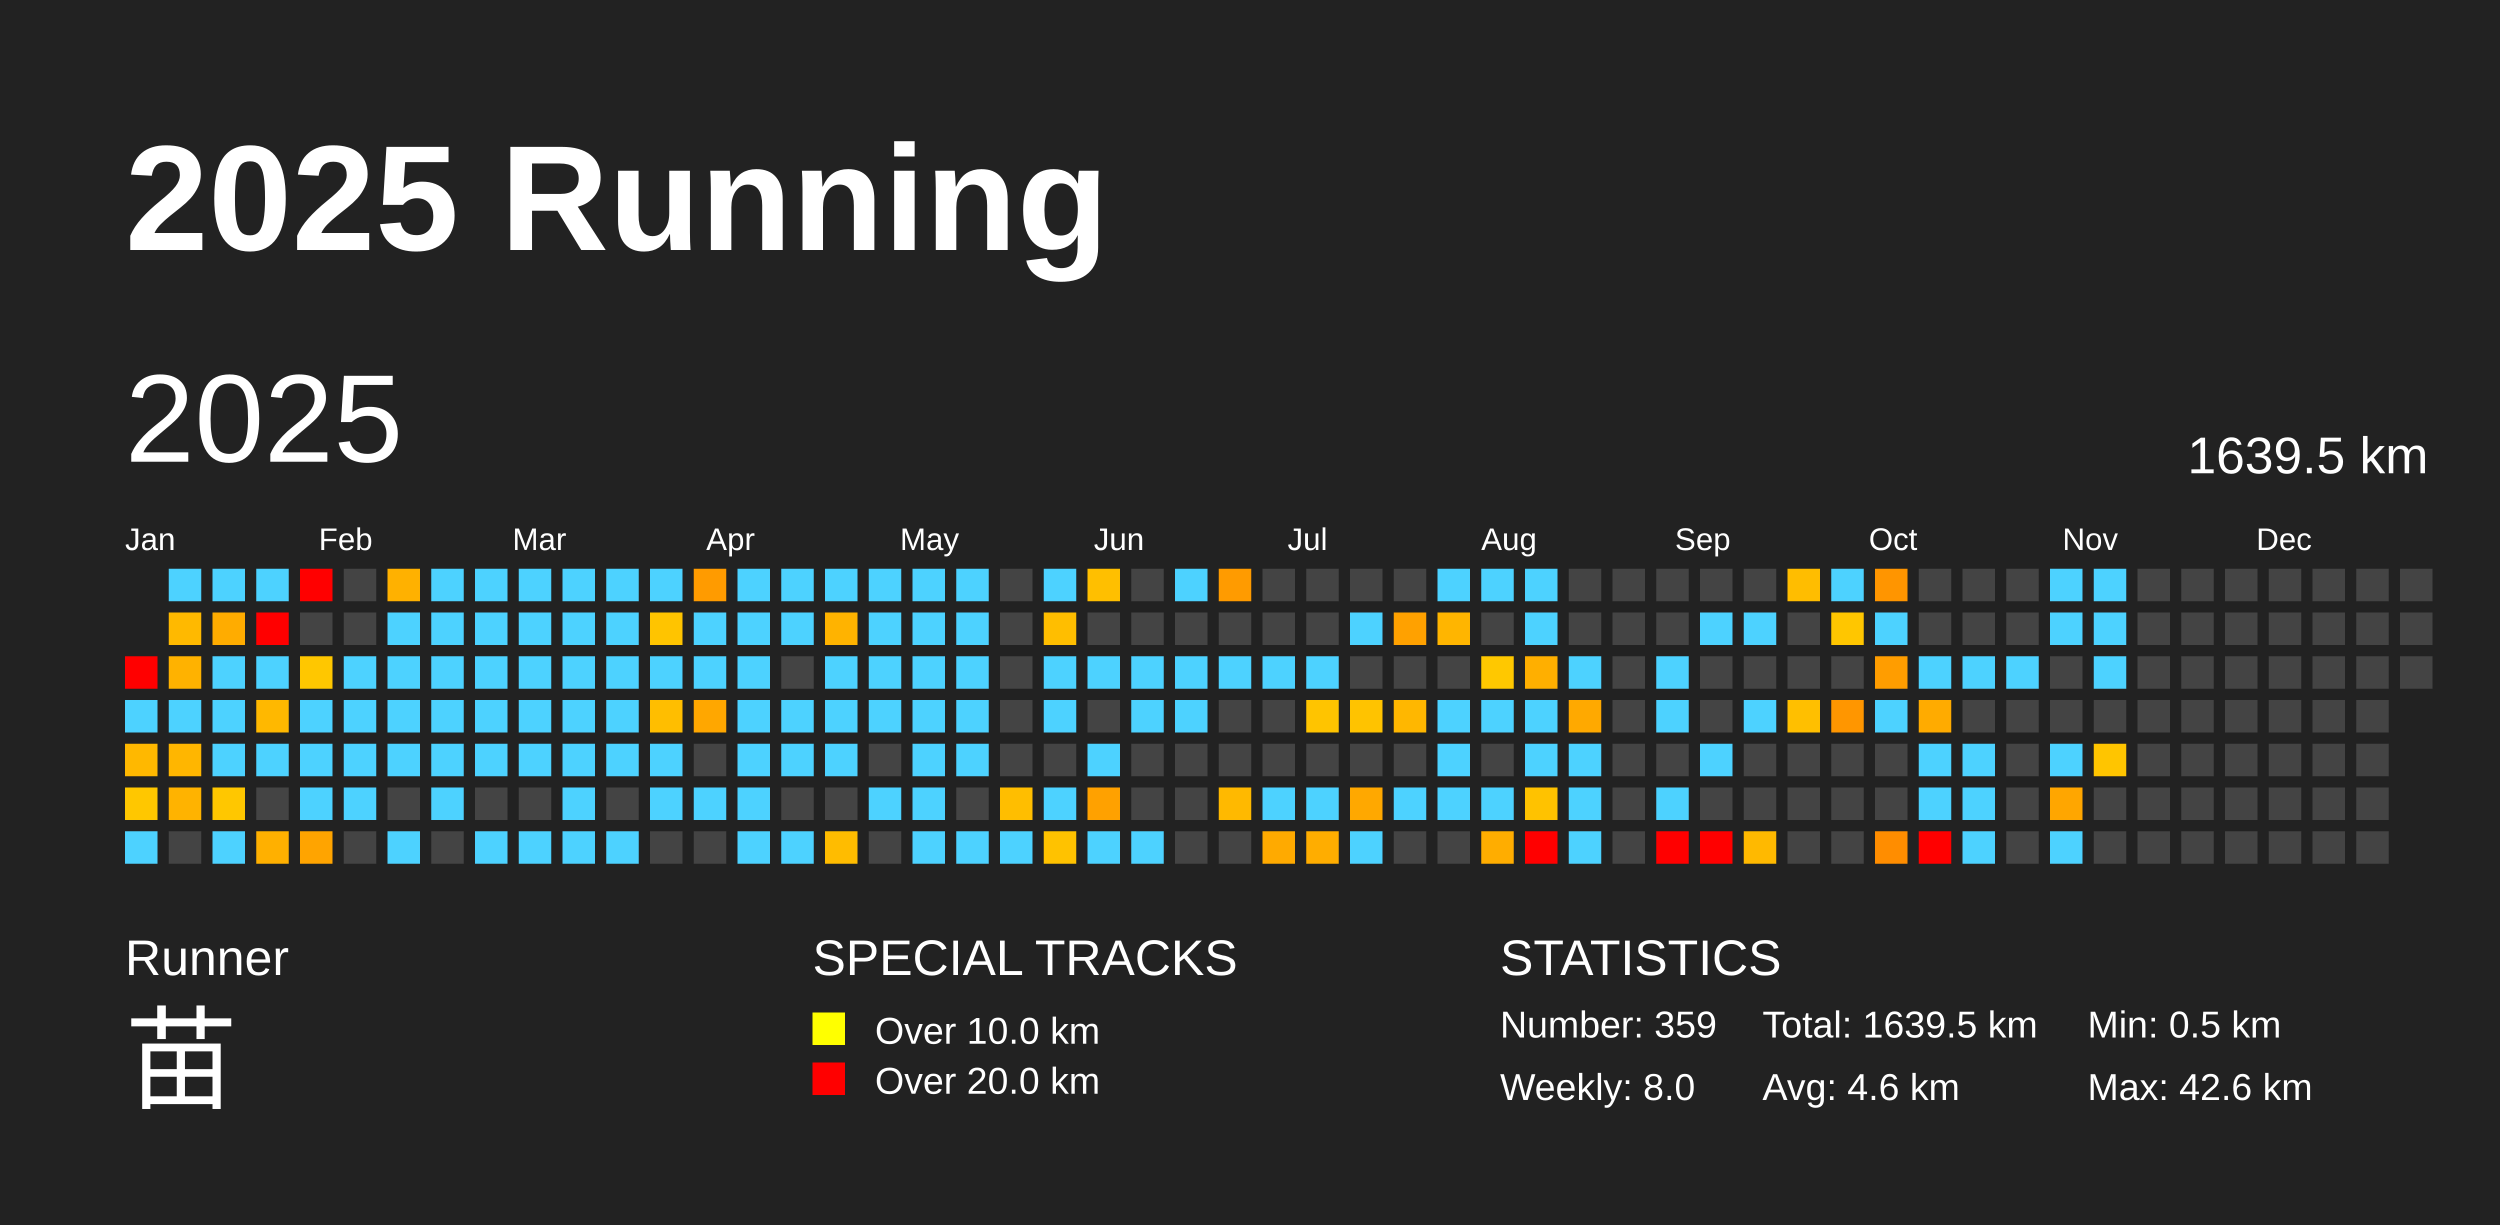
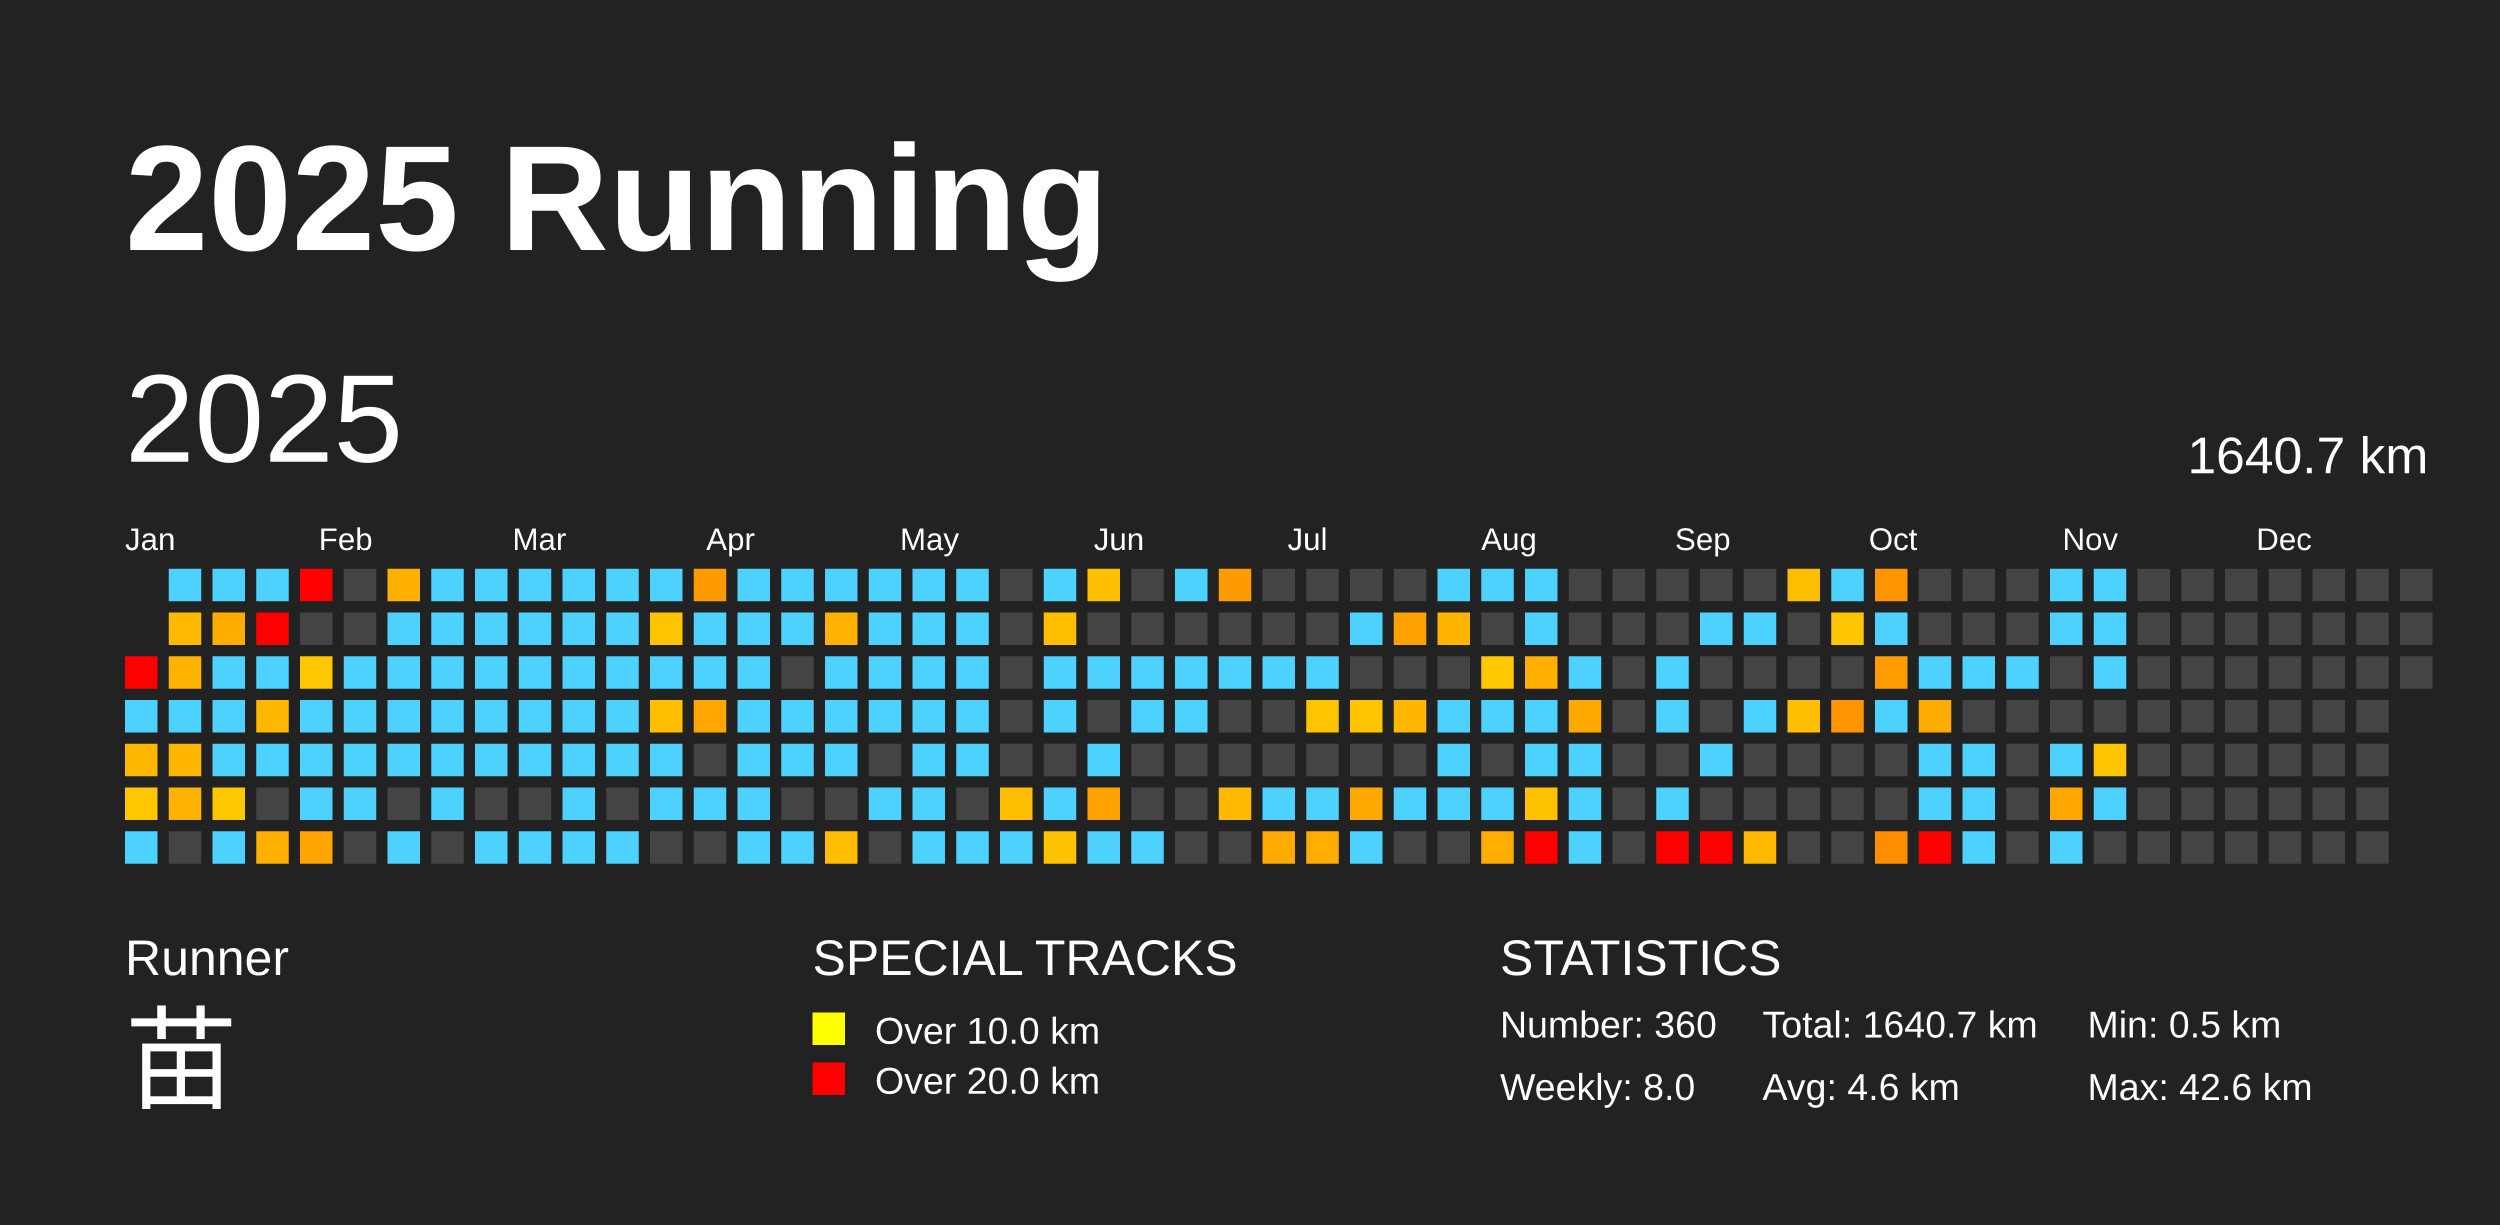
<svg xmlns="http://www.w3.org/2000/svg" baseProfile="full" height="98mm" version="1.1" viewBox="0,0,200,98" width="200mm">
  <defs />
  <rect fill="#222222" height="98" width="200" x="0" y="0" />
  <text fill="#FFFFFF" style="font-size:12px; font-family:Arial; font-weight:bold;" x="10" y="20">2025 Running</text>
  <text fill="#FFFFFF" style="font-size:4px; font-family:Arial" x="10" y="78">Runner</text>
  <text fill="#FFFFFF" style="font-size:9px; font-family:Arial" x="10" y="88">苗</text>
  <text fill="#FFFFFF" style="font-size:4px; font-family:Arial" x="65" y="78">SPECIAL TRACKS</text>
  <rect fill="yellow" height="2.6" width="2.6" x="65" y="81" />
  <text fill="#FFFFFF" style="font-size:3px; font-family:Arial" x="70" y="83.5">Over 10.0 km</text>
  <rect fill="red" height="2.6" width="2.6" x="65" y="85" />
  <text fill="#FFFFFF" style="font-size:3px; font-family:Arial" x="70" y="87.5">Over 20.0 km</text>
  <text fill="#FFFFFF" style="font-size:4px; font-family:Arial" x="120" y="78">STATISTICS</text>
-   <text fill="#FFFFFF" style="font-size:3px; font-family:Arial" x="120" y="83">Number: 359</text>
+   <text fill="#FFFFFF" style="font-size:3px; font-family:Arial" x="120" y="83">Number: 360</text>
  <text fill="#FFFFFF" style="font-size:3px; font-family:Arial" x="120" y="88">Weekly: 8.0</text>
-   <text fill="#FFFFFF" style="font-size:3px; font-family:Arial" x="141" y="83">Total: 1639.5 km</text>
+   <text fill="#FFFFFF" style="font-size:3px; font-family:Arial" x="141" y="83">Total: 1640.7 km</text>
  <text fill="#FFFFFF" style="font-size:3px; font-family:Arial" x="141" y="88">Avg: 4.6 km</text>
  <text fill="#FFFFFF" style="font-size:3px; font-family:Arial" x="167" y="83">Min: 0.5 km</text>
  <text fill="#FFFFFF" style="font-size:3px; font-family:Arial" x="167" y="88">Max: 42.6 km</text>
  <text dominant-baseline="hanging" fill="#FFFFFF" style="font-size:10.0px; font-family:Arial;" x="10" y="30">2025</text>
-   <text dominant-baseline="hanging" fill="#FFFFFF" style="font-size:4.125px; font-family:Arial;" x="175" y="35">1639.5 km</text>
+   <text dominant-baseline="hanging" fill="#FFFFFF" style="font-size:4.125px; font-family:Arial;" x="175" y="35">1640.7 km</text>
  <text fill="#FFFFFF" style="font-size:2.5px; font-family:Arial" x="10.0" y="44">Jan</text>
  <text fill="#FFFFFF" style="font-size:2.5px; font-family:Arial" x="25.5" y="44">Feb</text>
  <text fill="#FFFFFF" style="font-size:2.5px; font-family:Arial" x="41.0" y="44">Mar</text>
  <text fill="#FFFFFF" style="font-size:2.5px; font-family:Arial" x="56.5" y="44">Apr</text>
  <text fill="#FFFFFF" style="font-size:2.5px; font-family:Arial" x="72.0" y="44">May</text>
  <text fill="#FFFFFF" style="font-size:2.5px; font-family:Arial" x="87.5" y="44">Jun</text>
  <text fill="#FFFFFF" style="font-size:2.5px; font-family:Arial" x="103.0" y="44">Jul</text>
  <text fill="#FFFFFF" style="font-size:2.5px; font-family:Arial" x="118.5" y="44">Aug</text>
  <text fill="#FFFFFF" style="font-size:2.5px; font-family:Arial" x="134.0" y="44">Sep</text>
  <text fill="#FFFFFF" style="font-size:2.5px; font-family:Arial" x="149.5" y="44">Oct</text>
  <text fill="#FFFFFF" style="font-size:2.5px; font-family:Arial" x="165.0" y="44">Nov</text>
  <text fill="#FFFFFF" style="font-size:2.5px; font-family:Arial" x="180.5" y="44">Dec</text>
  <rect fill="red" height="2.6" width="2.6" x="10.0" y="52.5" />
  <rect fill="#4dd2ff" height="2.6" width="2.6" x="10.0" y="56.0" />
  <rect fill="#ffb800" height="2.6" width="2.6" x="10.0" y="59.5" />
  <rect fill="#ffc700" height="2.6" width="2.6" x="10.0" y="63.0" />
  <rect fill="#4dd2ff" height="2.6" width="2.6" x="10.0" y="66.5" />
  <rect fill="#4dd2ff" height="2.6" width="2.6" x="13.5" y="45.5" />
  <rect fill="#ffb900" height="2.6" width="2.6" x="13.5" y="49.0" />
  <rect fill="#ffb200" height="2.6" width="2.6" x="13.5" y="52.5" />
  <rect fill="#4dd2ff" height="2.6" width="2.6" x="13.5" y="56.0" />
  <rect fill="#ffb600" height="2.6" width="2.6" x="13.5" y="59.5" />
  <rect fill="#ffb300" height="2.6" width="2.6" x="13.5" y="63.0" />
  <rect fill="#444444" height="2.6" width="2.6" x="13.5" y="66.5" />
  <rect fill="#4dd2ff" height="2.6" width="2.6" x="17.0" y="45.5" />
  <rect fill="#ffac00" height="2.6" width="2.6" x="17.0" y="49.0" />
  <rect fill="#4dd2ff" height="2.6" width="2.6" x="17.0" y="52.5" />
  <rect fill="#4dd2ff" height="2.6" width="2.6" x="17.0" y="56.0" />
  <rect fill="#4dd2ff" height="2.6" width="2.6" x="17.0" y="59.5" />
  <rect fill="#ffc700" height="2.6" width="2.6" x="17.0" y="63.0" />
  <rect fill="#4dd2ff" height="2.6" width="2.6" x="17.0" y="66.5" />
  <rect fill="#4dd2ff" height="2.6" width="2.6" x="20.5" y="45.5" />
  <rect fill="red" height="2.6" width="2.6" x="20.5" y="49.0" />
  <rect fill="#4dd2ff" height="2.6" width="2.6" x="20.5" y="52.5" />
  <rect fill="#ffb800" height="2.6" width="2.6" x="20.5" y="56.0" />
  <rect fill="#4dd2ff" height="2.6" width="2.6" x="20.5" y="59.5" />
  <rect fill="#444444" height="2.6" width="2.6" x="20.5" y="63.0" />
  <rect fill="#ffb000" height="2.6" width="2.6" x="20.5" y="66.5" />
  <rect fill="red" height="2.6" width="2.6" x="24.0" y="45.5" />
  <rect fill="#444444" height="2.6" width="2.6" x="24.0" y="49.0" />
  <rect fill="#ffc700" height="2.6" width="2.6" x="24.0" y="52.5" />
  <rect fill="#4dd2ff" height="2.6" width="2.6" x="24.0" y="56.0" />
  <rect fill="#4dd2ff" height="2.6" width="2.6" x="24.0" y="59.5" />
  <rect fill="#4dd2ff" height="2.6" width="2.6" x="24.0" y="63.0" />
  <rect fill="#ffa400" height="2.6" width="2.6" x="24.0" y="66.5" />
  <rect fill="#444444" height="2.6" width="2.6" x="27.5" y="45.5" />
  <rect fill="#444444" height="2.6" width="2.6" x="27.5" y="49.0" />
  <rect fill="#4dd2ff" height="2.6" width="2.6" x="27.5" y="52.5" />
  <rect fill="#4dd2ff" height="2.6" width="2.6" x="27.5" y="56.0" />
  <rect fill="#4dd2ff" height="2.6" width="2.6" x="27.5" y="59.5" />
  <rect fill="#4dd2ff" height="2.6" width="2.6" x="27.5" y="63.0" />
  <rect fill="#444444" height="2.6" width="2.6" x="27.5" y="66.5" />
  <rect fill="#ffb100" height="2.6" width="2.6" x="31.0" y="45.5" />
  <rect fill="#4dd2ff" height="2.6" width="2.6" x="31.0" y="49.0" />
  <rect fill="#4dd2ff" height="2.6" width="2.6" x="31.0" y="52.5" />
  <rect fill="#4dd2ff" height="2.6" width="2.6" x="31.0" y="56.0" />
  <rect fill="#4dd2ff" height="2.6" width="2.6" x="31.0" y="59.5" />
  <rect fill="#444444" height="2.6" width="2.6" x="31.0" y="63.0" />
  <rect fill="#4dd2ff" height="2.6" width="2.6" x="31.0" y="66.5" />
  <rect fill="#4dd2ff" height="2.6" width="2.6" x="34.5" y="45.5" />
  <rect fill="#4dd2ff" height="2.6" width="2.6" x="34.5" y="49.0" />
  <rect fill="#4dd2ff" height="2.6" width="2.6" x="34.5" y="52.5" />
  <rect fill="#4dd2ff" height="2.6" width="2.6" x="34.5" y="56.0" />
  <rect fill="#4dd2ff" height="2.6" width="2.6" x="34.5" y="59.5" />
  <rect fill="#4dd2ff" height="2.6" width="2.6" x="34.5" y="63.0" />
  <rect fill="#444444" height="2.6" width="2.6" x="34.5" y="66.5" />
  <rect fill="#4dd2ff" height="2.6" width="2.6" x="38.0" y="45.5" />
  <rect fill="#4dd2ff" height="2.6" width="2.6" x="38.0" y="49.0" />
  <rect fill="#4dd2ff" height="2.6" width="2.6" x="38.0" y="52.5" />
  <rect fill="#4dd2ff" height="2.6" width="2.6" x="38.0" y="56.0" />
  <rect fill="#4dd2ff" height="2.6" width="2.6" x="38.0" y="59.5" />
  <rect fill="#444444" height="2.6" width="2.6" x="38.0" y="63.0" />
  <rect fill="#4dd2ff" height="2.6" width="2.6" x="38.0" y="66.5" />
  <rect fill="#4dd2ff" height="2.6" width="2.6" x="41.5" y="45.5" />
  <rect fill="#4dd2ff" height="2.6" width="2.6" x="41.5" y="49.0" />
  <rect fill="#4dd2ff" height="2.6" width="2.6" x="41.5" y="52.5" />
  <rect fill="#4dd2ff" height="2.6" width="2.6" x="41.5" y="56.0" />
  <rect fill="#4dd2ff" height="2.6" width="2.6" x="41.5" y="59.5" />
  <rect fill="#444444" height="2.6" width="2.6" x="41.5" y="63.0" />
  <rect fill="#4dd2ff" height="2.6" width="2.6" x="41.5" y="66.5" />
  <rect fill="#4dd2ff" height="2.6" width="2.6" x="45.0" y="45.5" />
  <rect fill="#4dd2ff" height="2.6" width="2.6" x="45.0" y="49.0" />
  <rect fill="#4dd2ff" height="2.6" width="2.6" x="45.0" y="52.5" />
  <rect fill="#4dd2ff" height="2.6" width="2.6" x="45.0" y="56.0" />
  <rect fill="#4dd2ff" height="2.6" width="2.6" x="45.0" y="59.5" />
  <rect fill="#4dd2ff" height="2.6" width="2.6" x="45.0" y="63.0" />
  <rect fill="#4dd2ff" height="2.6" width="2.6" x="45.0" y="66.5" />
  <rect fill="#4dd2ff" height="2.6" width="2.6" x="48.5" y="45.5" />
  <rect fill="#4dd2ff" height="2.6" width="2.6" x="48.5" y="49.0" />
  <rect fill="#4dd2ff" height="2.6" width="2.6" x="48.5" y="52.5" />
  <rect fill="#4dd2ff" height="2.6" width="2.6" x="48.5" y="56.0" />
  <rect fill="#4dd2ff" height="2.6" width="2.6" x="48.5" y="59.5" />
  <rect fill="#444444" height="2.6" width="2.6" x="48.5" y="63.0" />
  <rect fill="#4dd2ff" height="2.6" width="2.6" x="48.5" y="66.5" />
  <rect fill="#4dd2ff" height="2.6" width="2.6" x="52.0" y="45.5" />
  <rect fill="#ffc400" height="2.6" width="2.6" x="52.0" y="49.0" />
  <rect fill="#4dd2ff" height="2.6" width="2.6" x="52.0" y="52.5" />
  <rect fill="#ffbe00" height="2.6" width="2.6" x="52.0" y="56.0" />
  <rect fill="#4dd2ff" height="2.6" width="2.6" x="52.0" y="59.5" />
  <rect fill="#4dd2ff" height="2.6" width="2.6" x="52.0" y="63.0" />
  <rect fill="#444444" height="2.6" width="2.6" x="52.0" y="66.5" />
  <rect fill="#ff9b00" height="2.6" width="2.6" x="55.5" y="45.5" />
  <rect fill="#4dd2ff" height="2.6" width="2.6" x="55.5" y="49.0" />
  <rect fill="#4dd2ff" height="2.6" width="2.6" x="55.5" y="52.5" />
  <rect fill="#ffa700" height="2.6" width="2.6" x="55.5" y="56.0" />
  <rect fill="#444444" height="2.6" width="2.6" x="55.5" y="59.5" />
  <rect fill="#4dd2ff" height="2.6" width="2.6" x="55.5" y="63.0" />
  <rect fill="#444444" height="2.6" width="2.6" x="55.5" y="66.5" />
  <rect fill="#4dd2ff" height="2.6" width="2.6" x="59.0" y="45.5" />
  <rect fill="#4dd2ff" height="2.6" width="2.6" x="59.0" y="49.0" />
  <rect fill="#4dd2ff" height="2.6" width="2.6" x="59.0" y="52.5" />
  <rect fill="#4dd2ff" height="2.6" width="2.6" x="59.0" y="56.0" />
  <rect fill="#4dd2ff" height="2.6" width="2.6" x="59.0" y="59.5" />
  <rect fill="#4dd2ff" height="2.6" width="2.6" x="59.0" y="63.0" />
  <rect fill="#4dd2ff" height="2.6" width="2.6" x="59.0" y="66.5" />
  <rect fill="#4dd2ff" height="2.6" width="2.6" x="62.5" y="45.5" />
  <rect fill="#4dd2ff" height="2.6" width="2.6" x="62.5" y="49.0" />
  <rect fill="#444444" height="2.6" width="2.6" x="62.5" y="52.5" />
  <rect fill="#4dd2ff" height="2.6" width="2.6" x="62.5" y="56.0" />
  <rect fill="#4dd2ff" height="2.6" width="2.6" x="62.5" y="59.5" />
  <rect fill="#444444" height="2.6" width="2.6" x="62.5" y="63.0" />
  <rect fill="#4dd2ff" height="2.6" width="2.6" x="62.5" y="66.5" />
  <rect fill="#4dd2ff" height="2.6" width="2.6" x="66.0" y="45.5" />
  <rect fill="#ffb300" height="2.6" width="2.6" x="66.0" y="49.0" />
  <rect fill="#4dd2ff" height="2.6" width="2.6" x="66.0" y="52.5" />
  <rect fill="#4dd2ff" height="2.6" width="2.6" x="66.0" y="56.0" />
  <rect fill="#4dd2ff" height="2.6" width="2.6" x="66.0" y="59.5" />
  <rect fill="#444444" height="2.6" width="2.6" x="66.0" y="63.0" />
  <rect fill="#ffbc00" height="2.6" width="2.6" x="66.0" y="66.5" />
  <rect fill="#4dd2ff" height="2.6" width="2.6" x="69.5" y="45.5" />
  <rect fill="#4dd2ff" height="2.6" width="2.6" x="69.5" y="49.0" />
  <rect fill="#4dd2ff" height="2.6" width="2.6" x="69.5" y="52.5" />
  <rect fill="#4dd2ff" height="2.6" width="2.6" x="69.5" y="56.0" />
  <rect fill="#444444" height="2.6" width="2.6" x="69.5" y="59.5" />
  <rect fill="#4dd2ff" height="2.6" width="2.6" x="69.5" y="63.0" />
  <rect fill="#444444" height="2.6" width="2.6" x="69.5" y="66.5" />
  <rect fill="#4dd2ff" height="2.6" width="2.6" x="73.0" y="45.5" />
  <rect fill="#4dd2ff" height="2.6" width="2.6" x="73.0" y="49.0" />
  <rect fill="#4dd2ff" height="2.6" width="2.6" x="73.0" y="52.5" />
  <rect fill="#4dd2ff" height="2.6" width="2.6" x="73.0" y="56.0" />
  <rect fill="#4dd2ff" height="2.6" width="2.6" x="73.0" y="59.5" />
  <rect fill="#4dd2ff" height="2.6" width="2.6" x="73.0" y="63.0" />
  <rect fill="#4dd2ff" height="2.6" width="2.6" x="73.0" y="66.5" />
  <rect fill="#4dd2ff" height="2.6" width="2.6" x="76.5" y="45.5" />
  <rect fill="#4dd2ff" height="2.6" width="2.6" x="76.5" y="49.0" />
  <rect fill="#4dd2ff" height="2.6" width="2.6" x="76.5" y="52.5" />
  <rect fill="#4dd2ff" height="2.6" width="2.6" x="76.5" y="56.0" />
  <rect fill="#4dd2ff" height="2.6" width="2.6" x="76.5" y="59.5" />
  <rect fill="#444444" height="2.6" width="2.6" x="76.5" y="63.0" />
  <rect fill="#4dd2ff" height="2.6" width="2.6" x="76.5" y="66.5" />
  <rect fill="#444444" height="2.6" width="2.6" x="80.0" y="45.5" />
  <rect fill="#444444" height="2.6" width="2.6" x="80.0" y="49.0" />
  <rect fill="#444444" height="2.6" width="2.6" x="80.0" y="52.5" />
  <rect fill="#444444" height="2.6" width="2.6" x="80.0" y="56.0" />
  <rect fill="#444444" height="2.6" width="2.6" x="80.0" y="59.5" />
  <rect fill="#ffbe00" height="2.6" width="2.6" x="80.0" y="63.0" />
  <rect fill="#4dd2ff" height="2.6" width="2.6" x="80.0" y="66.5" />
  <rect fill="#4dd2ff" height="2.6" width="2.6" x="83.5" y="45.5" />
  <rect fill="#ffbe00" height="2.6" width="2.6" x="83.5" y="49.0" />
  <rect fill="#4dd2ff" height="2.6" width="2.6" x="83.5" y="52.5" />
  <rect fill="#4dd2ff" height="2.6" width="2.6" x="83.5" y="56.0" />
  <rect fill="#444444" height="2.6" width="2.6" x="83.5" y="59.5" />
  <rect fill="#4dd2ff" height="2.6" width="2.6" x="83.5" y="63.0" />
  <rect fill="#ffc200" height="2.6" width="2.6" x="83.5" y="66.5" />
  <rect fill="#ffbf00" height="2.6" width="2.6" x="87.0" y="45.5" />
  <rect fill="#444444" height="2.6" width="2.6" x="87.0" y="49.0" />
  <rect fill="#4dd2ff" height="2.6" width="2.6" x="87.0" y="52.5" />
  <rect fill="#444444" height="2.6" width="2.6" x="87.0" y="56.0" />
  <rect fill="#4dd2ff" height="2.6" width="2.6" x="87.0" y="59.5" />
  <rect fill="#ffa100" height="2.6" width="2.6" x="87.0" y="63.0" />
  <rect fill="#4dd2ff" height="2.6" width="2.6" x="87.0" y="66.5" />
  <rect fill="#444444" height="2.6" width="2.6" x="90.5" y="45.5" />
  <rect fill="#444444" height="2.6" width="2.6" x="90.5" y="49.0" />
  <rect fill="#4dd2ff" height="2.6" width="2.6" x="90.5" y="52.5" />
  <rect fill="#4dd2ff" height="2.6" width="2.6" x="90.5" y="56.0" />
  <rect fill="#444444" height="2.6" width="2.6" x="90.5" y="59.5" />
  <rect fill="#444444" height="2.6" width="2.6" x="90.5" y="63.0" />
  <rect fill="#4dd2ff" height="2.6" width="2.6" x="90.5" y="66.5" />
  <rect fill="#4dd2ff" height="2.6" width="2.6" x="94.0" y="45.5" />
  <rect fill="#444444" height="2.6" width="2.6" x="94.0" y="49.0" />
  <rect fill="#4dd2ff" height="2.6" width="2.6" x="94.0" y="52.5" />
  <rect fill="#4dd2ff" height="2.6" width="2.6" x="94.0" y="56.0" />
  <rect fill="#444444" height="2.6" width="2.6" x="94.0" y="59.5" />
  <rect fill="#444444" height="2.6" width="2.6" x="94.0" y="63.0" />
  <rect fill="#444444" height="2.6" width="2.6" x="94.0" y="66.5" />
  <rect fill="#ff9b00" height="2.6" width="2.6" x="97.5" y="45.5" />
  <rect fill="#444444" height="2.6" width="2.6" x="97.5" y="49.0" />
  <rect fill="#4dd2ff" height="2.6" width="2.6" x="97.5" y="52.5" />
  <rect fill="#444444" height="2.6" width="2.6" x="97.5" y="56.0" />
  <rect fill="#444444" height="2.6" width="2.6" x="97.5" y="59.5" />
  <rect fill="#ffb900" height="2.6" width="2.6" x="97.5" y="63.0" />
  <rect fill="#444444" height="2.6" width="2.6" x="97.5" y="66.5" />
  <rect fill="#444444" height="2.6" width="2.6" x="101.0" y="45.5" />
  <rect fill="#444444" height="2.6" width="2.6" x="101.0" y="49.0" />
  <rect fill="#4dd2ff" height="2.6" width="2.6" x="101.0" y="52.5" />
  <rect fill="#444444" height="2.6" width="2.6" x="101.0" y="56.0" />
  <rect fill="#444444" height="2.6" width="2.6" x="101.0" y="59.5" />
  <rect fill="#4dd2ff" height="2.6" width="2.6" x="101.0" y="63.0" />
  <rect fill="#ffaa00" height="2.6" width="2.6" x="101.0" y="66.5" />
  <rect fill="#444444" height="2.6" width="2.6" x="104.5" y="45.5" />
  <rect fill="#444444" height="2.6" width="2.6" x="104.5" y="49.0" />
  <rect fill="#4dd2ff" height="2.6" width="2.6" x="104.5" y="52.5" />
  <rect fill="#ffc400" height="2.6" width="2.6" x="104.5" y="56.0" />
  <rect fill="#444444" height="2.6" width="2.6" x="104.5" y="59.5" />
  <rect fill="#4dd2ff" height="2.6" width="2.6" x="104.5" y="63.0" />
  <rect fill="#ffad00" height="2.6" width="2.6" x="104.5" y="66.5" />
  <rect fill="#444444" height="2.6" width="2.6" x="108.0" y="45.5" />
  <rect fill="#4dd2ff" height="2.6" width="2.6" x="108.0" y="49.0" />
  <rect fill="#444444" height="2.6" width="2.6" x="108.0" y="52.5" />
  <rect fill="#ffc300" height="2.6" width="2.6" x="108.0" y="56.0" />
  <rect fill="#444444" height="2.6" width="2.6" x="108.0" y="59.5" />
  <rect fill="#ffa800" height="2.6" width="2.6" x="108.0" y="63.0" />
  <rect fill="#4dd2ff" height="2.6" width="2.6" x="108.0" y="66.5" />
  <rect fill="#444444" height="2.6" width="2.6" x="111.5" y="45.5" />
  <rect fill="#ffa100" height="2.6" width="2.6" x="111.5" y="49.0" />
  <rect fill="#444444" height="2.6" width="2.6" x="111.5" y="52.5" />
  <rect fill="#ffb700" height="2.6" width="2.6" x="111.5" y="56.0" />
  <rect fill="#444444" height="2.6" width="2.6" x="111.5" y="59.5" />
  <rect fill="#4dd2ff" height="2.6" width="2.6" x="111.5" y="63.0" />
  <rect fill="#444444" height="2.6" width="2.6" x="111.5" y="66.5" />
  <rect fill="#4dd2ff" height="2.6" width="2.6" x="115.0" y="45.5" />
  <rect fill="#ffb500" height="2.6" width="2.6" x="115.0" y="49.0" />
  <rect fill="#444444" height="2.6" width="2.6" x="115.0" y="52.5" />
  <rect fill="#4dd2ff" height="2.6" width="2.6" x="115.0" y="56.0" />
  <rect fill="#4dd2ff" height="2.6" width="2.6" x="115.0" y="59.5" />
  <rect fill="#4dd2ff" height="2.6" width="2.6" x="115.0" y="63.0" />
  <rect fill="#444444" height="2.6" width="2.6" x="115.0" y="66.5" />
  <rect fill="#4dd2ff" height="2.6" width="2.6" x="118.5" y="45.5" />
  <rect fill="#444444" height="2.6" width="2.6" x="118.5" y="49.0" />
  <rect fill="#ffc800" height="2.6" width="2.6" x="118.5" y="52.5" />
  <rect fill="#4dd2ff" height="2.6" width="2.6" x="118.5" y="56.0" />
  <rect fill="#444444" height="2.6" width="2.6" x="118.5" y="59.5" />
  <rect fill="#4dd2ff" height="2.6" width="2.6" x="118.5" y="63.0" />
  <rect fill="#ffad00" height="2.6" width="2.6" x="118.5" y="66.5" />
  <rect fill="#4dd2ff" height="2.6" width="2.6" x="122.0" y="45.5" />
  <rect fill="#4dd2ff" height="2.6" width="2.6" x="122.0" y="49.0" />
  <rect fill="#ffaf00" height="2.6" width="2.6" x="122.0" y="52.5" />
  <rect fill="#4dd2ff" height="2.6" width="2.6" x="122.0" y="56.0" />
  <rect fill="#4dd2ff" height="2.6" width="2.6" x="122.0" y="59.5" />
  <rect fill="#ffc200" height="2.6" width="2.6" x="122.0" y="63.0" />
  <rect fill="red" height="2.6" width="2.6" x="122.0" y="66.5" />
  <rect fill="#444444" height="2.6" width="2.6" x="125.5" y="45.5" />
  <rect fill="#444444" height="2.6" width="2.6" x="125.5" y="49.0" />
  <rect fill="#4dd2ff" height="2.6" width="2.6" x="125.5" y="52.5" />
  <rect fill="#ffa900" height="2.6" width="2.6" x="125.5" y="56.0" />
  <rect fill="#4dd2ff" height="2.6" width="2.6" x="125.5" y="59.5" />
  <rect fill="#4dd2ff" height="2.6" width="2.6" x="125.5" y="63.0" />
  <rect fill="#4dd2ff" height="2.6" width="2.6" x="125.5" y="66.5" />
  <rect fill="#444444" height="2.6" width="2.6" x="129.0" y="45.5" />
  <rect fill="#444444" height="2.6" width="2.6" x="129.0" y="49.0" />
  <rect fill="#444444" height="2.6" width="2.6" x="129.0" y="52.5" />
  <rect fill="#444444" height="2.6" width="2.6" x="129.0" y="56.0" />
  <rect fill="#444444" height="2.6" width="2.6" x="129.0" y="59.5" />
  <rect fill="#444444" height="2.6" width="2.6" x="129.0" y="63.0" />
  <rect fill="#444444" height="2.6" width="2.6" x="129.0" y="66.5" />
  <rect fill="#444444" height="2.6" width="2.6" x="132.5" y="45.5" />
  <rect fill="#444444" height="2.6" width="2.6" x="132.5" y="49.0" />
  <rect fill="#4dd2ff" height="2.6" width="2.6" x="132.5" y="52.5" />
  <rect fill="#4dd2ff" height="2.6" width="2.6" x="132.5" y="56.0" />
  <rect fill="#444444" height="2.6" width="2.6" x="132.5" y="59.5" />
  <rect fill="#4dd2ff" height="2.6" width="2.6" x="132.5" y="63.0" />
  <rect fill="red" height="2.6" width="2.6" x="132.5" y="66.5" />
  <rect fill="#444444" height="2.6" width="2.6" x="136.0" y="45.5" />
  <rect fill="#4dd2ff" height="2.6" width="2.6" x="136.0" y="49.0" />
  <rect fill="#444444" height="2.6" width="2.6" x="136.0" y="52.5" />
  <rect fill="#444444" height="2.6" width="2.6" x="136.0" y="56.0" />
  <rect fill="#4dd2ff" height="2.6" width="2.6" x="136.0" y="59.5" />
  <rect fill="#444444" height="2.6" width="2.6" x="136.0" y="63.0" />
  <rect fill="red" height="2.6" width="2.6" x="136.0" y="66.5" />
  <rect fill="#444444" height="2.6" width="2.6" x="139.5" y="45.5" />
  <rect fill="#4dd2ff" height="2.6" width="2.6" x="139.5" y="49.0" />
  <rect fill="#444444" height="2.6" width="2.6" x="139.5" y="52.5" />
  <rect fill="#4dd2ff" height="2.6" width="2.6" x="139.5" y="56.0" />
  <rect fill="#444444" height="2.6" width="2.6" x="139.5" y="59.5" />
  <rect fill="#444444" height="2.6" width="2.6" x="139.5" y="63.0" />
  <rect fill="#ffb900" height="2.6" width="2.6" x="139.5" y="66.5" />
  <rect fill="#ffbd00" height="2.6" width="2.6" x="143.0" y="45.5" />
  <rect fill="#444444" height="2.6" width="2.6" x="143.0" y="49.0" />
  <rect fill="#444444" height="2.6" width="2.6" x="143.0" y="52.5" />
  <rect fill="#ffbf00" height="2.6" width="2.6" x="143.0" y="56.0" />
  <rect fill="#444444" height="2.6" width="2.6" x="143.0" y="59.5" />
  <rect fill="#444444" height="2.6" width="2.6" x="143.0" y="63.0" />
  <rect fill="#444444" height="2.6" width="2.6" x="143.0" y="66.5" />
  <rect fill="#4dd2ff" height="2.6" width="2.6" x="146.5" y="45.5" />
  <rect fill="#ffc600" height="2.6" width="2.6" x="146.5" y="49.0" />
  <rect fill="#444444" height="2.6" width="2.6" x="146.5" y="52.5" />
  <rect fill="#ff9600" height="2.6" width="2.6" x="146.5" y="56.0" />
  <rect fill="#444444" height="2.6" width="2.6" x="146.5" y="59.5" />
  <rect fill="#444444" height="2.6" width="2.6" x="146.5" y="63.0" />
  <rect fill="#444444" height="2.6" width="2.6" x="146.5" y="66.5" />
  <rect fill="#ff9500" height="2.6" width="2.6" x="150.0" y="45.5" />
  <rect fill="#4dd2ff" height="2.6" width="2.6" x="150.0" y="49.0" />
  <rect fill="#ff9d00" height="2.6" width="2.6" x="150.0" y="52.5" />
  <rect fill="#4dd2ff" height="2.6" width="2.6" x="150.0" y="56.0" />
  <rect fill="#444444" height="2.6" width="2.6" x="150.0" y="59.5" />
  <rect fill="#444444" height="2.6" width="2.6" x="150.0" y="63.0" />
  <rect fill="#ff8d00" height="2.6" width="2.6" x="150.0" y="66.5" />
  <rect fill="#444444" height="2.6" width="2.6" x="153.5" y="45.5" />
  <rect fill="#444444" height="2.6" width="2.6" x="153.5" y="49.0" />
  <rect fill="#4dd2ff" height="2.6" width="2.6" x="153.5" y="52.5" />
  <rect fill="#ffab00" height="2.6" width="2.6" x="153.5" y="56.0" />
  <rect fill="#4dd2ff" height="2.6" width="2.6" x="153.5" y="59.5" />
  <rect fill="#4dd2ff" height="2.6" width="2.6" x="153.5" y="63.0" />
  <rect fill="red" height="2.6" width="2.6" x="153.5" y="66.5" />
  <rect fill="#444444" height="2.6" width="2.6" x="157.0" y="45.5" />
  <rect fill="#444444" height="2.6" width="2.6" x="157.0" y="49.0" />
  <rect fill="#4dd2ff" height="2.6" width="2.6" x="157.0" y="52.5" />
  <rect fill="#444444" height="2.6" width="2.6" x="157.0" y="56.0" />
  <rect fill="#4dd2ff" height="2.6" width="2.6" x="157.0" y="59.5" />
  <rect fill="#4dd2ff" height="2.6" width="2.6" x="157.0" y="63.0" />
  <rect fill="#4dd2ff" height="2.6" width="2.6" x="157.0" y="66.5" />
  <rect fill="#444444" height="2.6" width="2.6" x="160.5" y="45.5" />
  <rect fill="#444444" height="2.6" width="2.6" x="160.5" y="49.0" />
  <rect fill="#4dd2ff" height="2.6" width="2.6" x="160.5" y="52.5" />
  <rect fill="#444444" height="2.6" width="2.6" x="160.5" y="56.0" />
  <rect fill="#444444" height="2.6" width="2.6" x="160.5" y="59.5" />
  <rect fill="#444444" height="2.6" width="2.6" x="160.5" y="63.0" />
  <rect fill="#444444" height="2.6" width="2.6" x="160.5" y="66.5" />
  <rect fill="#4dd2ff" height="2.6" width="2.6" x="164.0" y="45.5" />
  <rect fill="#4dd2ff" height="2.6" width="2.6" x="164.0" y="49.0" />
  <rect fill="#444444" height="2.6" width="2.6" x="164.0" y="52.5" />
  <rect fill="#444444" height="2.6" width="2.6" x="164.0" y="56.0" />
  <rect fill="#4dd2ff" height="2.6" width="2.6" x="164.0" y="59.5" />
  <rect fill="#ffa600" height="2.6" width="2.6" x="164.0" y="63.0" />
  <rect fill="#4dd2ff" height="2.6" width="2.6" x="164.0" y="66.5" />
  <rect fill="#4dd2ff" height="2.6" width="2.6" x="167.5" y="45.5" />
  <rect fill="#4dd2ff" height="2.6" width="2.6" x="167.5" y="49.0" />
  <rect fill="#4dd2ff" height="2.6" width="2.6" x="167.5" y="52.5" />
  <rect fill="#444444" height="2.6" width="2.6" x="167.5" y="56.0" />
  <rect fill="#ffc500" height="2.6" width="2.6" x="167.5" y="59.5" />
-   <rect fill="#444444" height="2.6" width="2.6" x="167.5" y="63.0" />
+   <rect fill="#4dd2ff" height="2.6" width="2.6" x="167.5" y="63.0" />
  <rect fill="#444444" height="2.6" width="2.6" x="167.5" y="66.5" />
  <rect fill="#444444" height="2.6" width="2.6" x="171.0" y="45.5" />
  <rect fill="#444444" height="2.6" width="2.6" x="171.0" y="49.0" />
  <rect fill="#444444" height="2.6" width="2.6" x="171.0" y="52.5" />
  <rect fill="#444444" height="2.6" width="2.6" x="171.0" y="56.0" />
  <rect fill="#444444" height="2.6" width="2.6" x="171.0" y="59.5" />
  <rect fill="#444444" height="2.6" width="2.6" x="171.0" y="63.0" />
  <rect fill="#444444" height="2.6" width="2.6" x="171.0" y="66.5" />
  <rect fill="#444444" height="2.6" width="2.6" x="174.5" y="45.5" />
  <rect fill="#444444" height="2.6" width="2.6" x="174.5" y="49.0" />
  <rect fill="#444444" height="2.6" width="2.6" x="174.5" y="52.5" />
  <rect fill="#444444" height="2.6" width="2.6" x="174.5" y="56.0" />
  <rect fill="#444444" height="2.6" width="2.6" x="174.5" y="59.5" />
  <rect fill="#444444" height="2.6" width="2.6" x="174.5" y="63.0" />
  <rect fill="#444444" height="2.6" width="2.6" x="174.5" y="66.5" />
  <rect fill="#444444" height="2.6" width="2.6" x="178.0" y="45.5" />
  <rect fill="#444444" height="2.6" width="2.6" x="178.0" y="49.0" />
  <rect fill="#444444" height="2.6" width="2.6" x="178.0" y="52.5" />
  <rect fill="#444444" height="2.6" width="2.6" x="178.0" y="56.0" />
  <rect fill="#444444" height="2.6" width="2.6" x="178.0" y="59.5" />
  <rect fill="#444444" height="2.6" width="2.6" x="178.0" y="63.0" />
  <rect fill="#444444" height="2.6" width="2.6" x="178.0" y="66.5" />
  <rect fill="#444444" height="2.6" width="2.6" x="181.5" y="45.5" />
  <rect fill="#444444" height="2.6" width="2.6" x="181.5" y="49.0" />
  <rect fill="#444444" height="2.6" width="2.6" x="181.5" y="52.5" />
  <rect fill="#444444" height="2.6" width="2.6" x="181.5" y="56.0" />
  <rect fill="#444444" height="2.6" width="2.6" x="181.5" y="59.5" />
  <rect fill="#444444" height="2.6" width="2.6" x="181.5" y="63.0" />
  <rect fill="#444444" height="2.6" width="2.6" x="181.5" y="66.5" />
  <rect fill="#444444" height="2.6" width="2.6" x="185.0" y="45.5" />
  <rect fill="#444444" height="2.6" width="2.6" x="185.0" y="49.0" />
  <rect fill="#444444" height="2.6" width="2.6" x="185.0" y="52.5" />
  <rect fill="#444444" height="2.6" width="2.6" x="185.0" y="56.0" />
  <rect fill="#444444" height="2.6" width="2.6" x="185.0" y="59.5" />
  <rect fill="#444444" height="2.6" width="2.6" x="185.0" y="63.0" />
  <rect fill="#444444" height="2.6" width="2.6" x="185.0" y="66.5" />
  <rect fill="#444444" height="2.6" width="2.6" x="188.5" y="45.5" />
  <rect fill="#444444" height="2.6" width="2.6" x="188.5" y="49.0" />
  <rect fill="#444444" height="2.6" width="2.6" x="188.5" y="52.5" />
  <rect fill="#444444" height="2.6" width="2.6" x="188.5" y="56.0" />
  <rect fill="#444444" height="2.6" width="2.6" x="188.5" y="59.5" />
  <rect fill="#444444" height="2.6" width="2.6" x="188.5" y="63.0" />
  <rect fill="#444444" height="2.6" width="2.6" x="188.5" y="66.5" />
  <rect fill="#444444" height="2.6" width="2.6" x="192.0" y="45.5" />
  <rect fill="#444444" height="2.6" width="2.6" x="192.0" y="49.0" />
  <rect fill="#444444" height="2.6" width="2.6" x="192.0" y="52.5" />
</svg>
